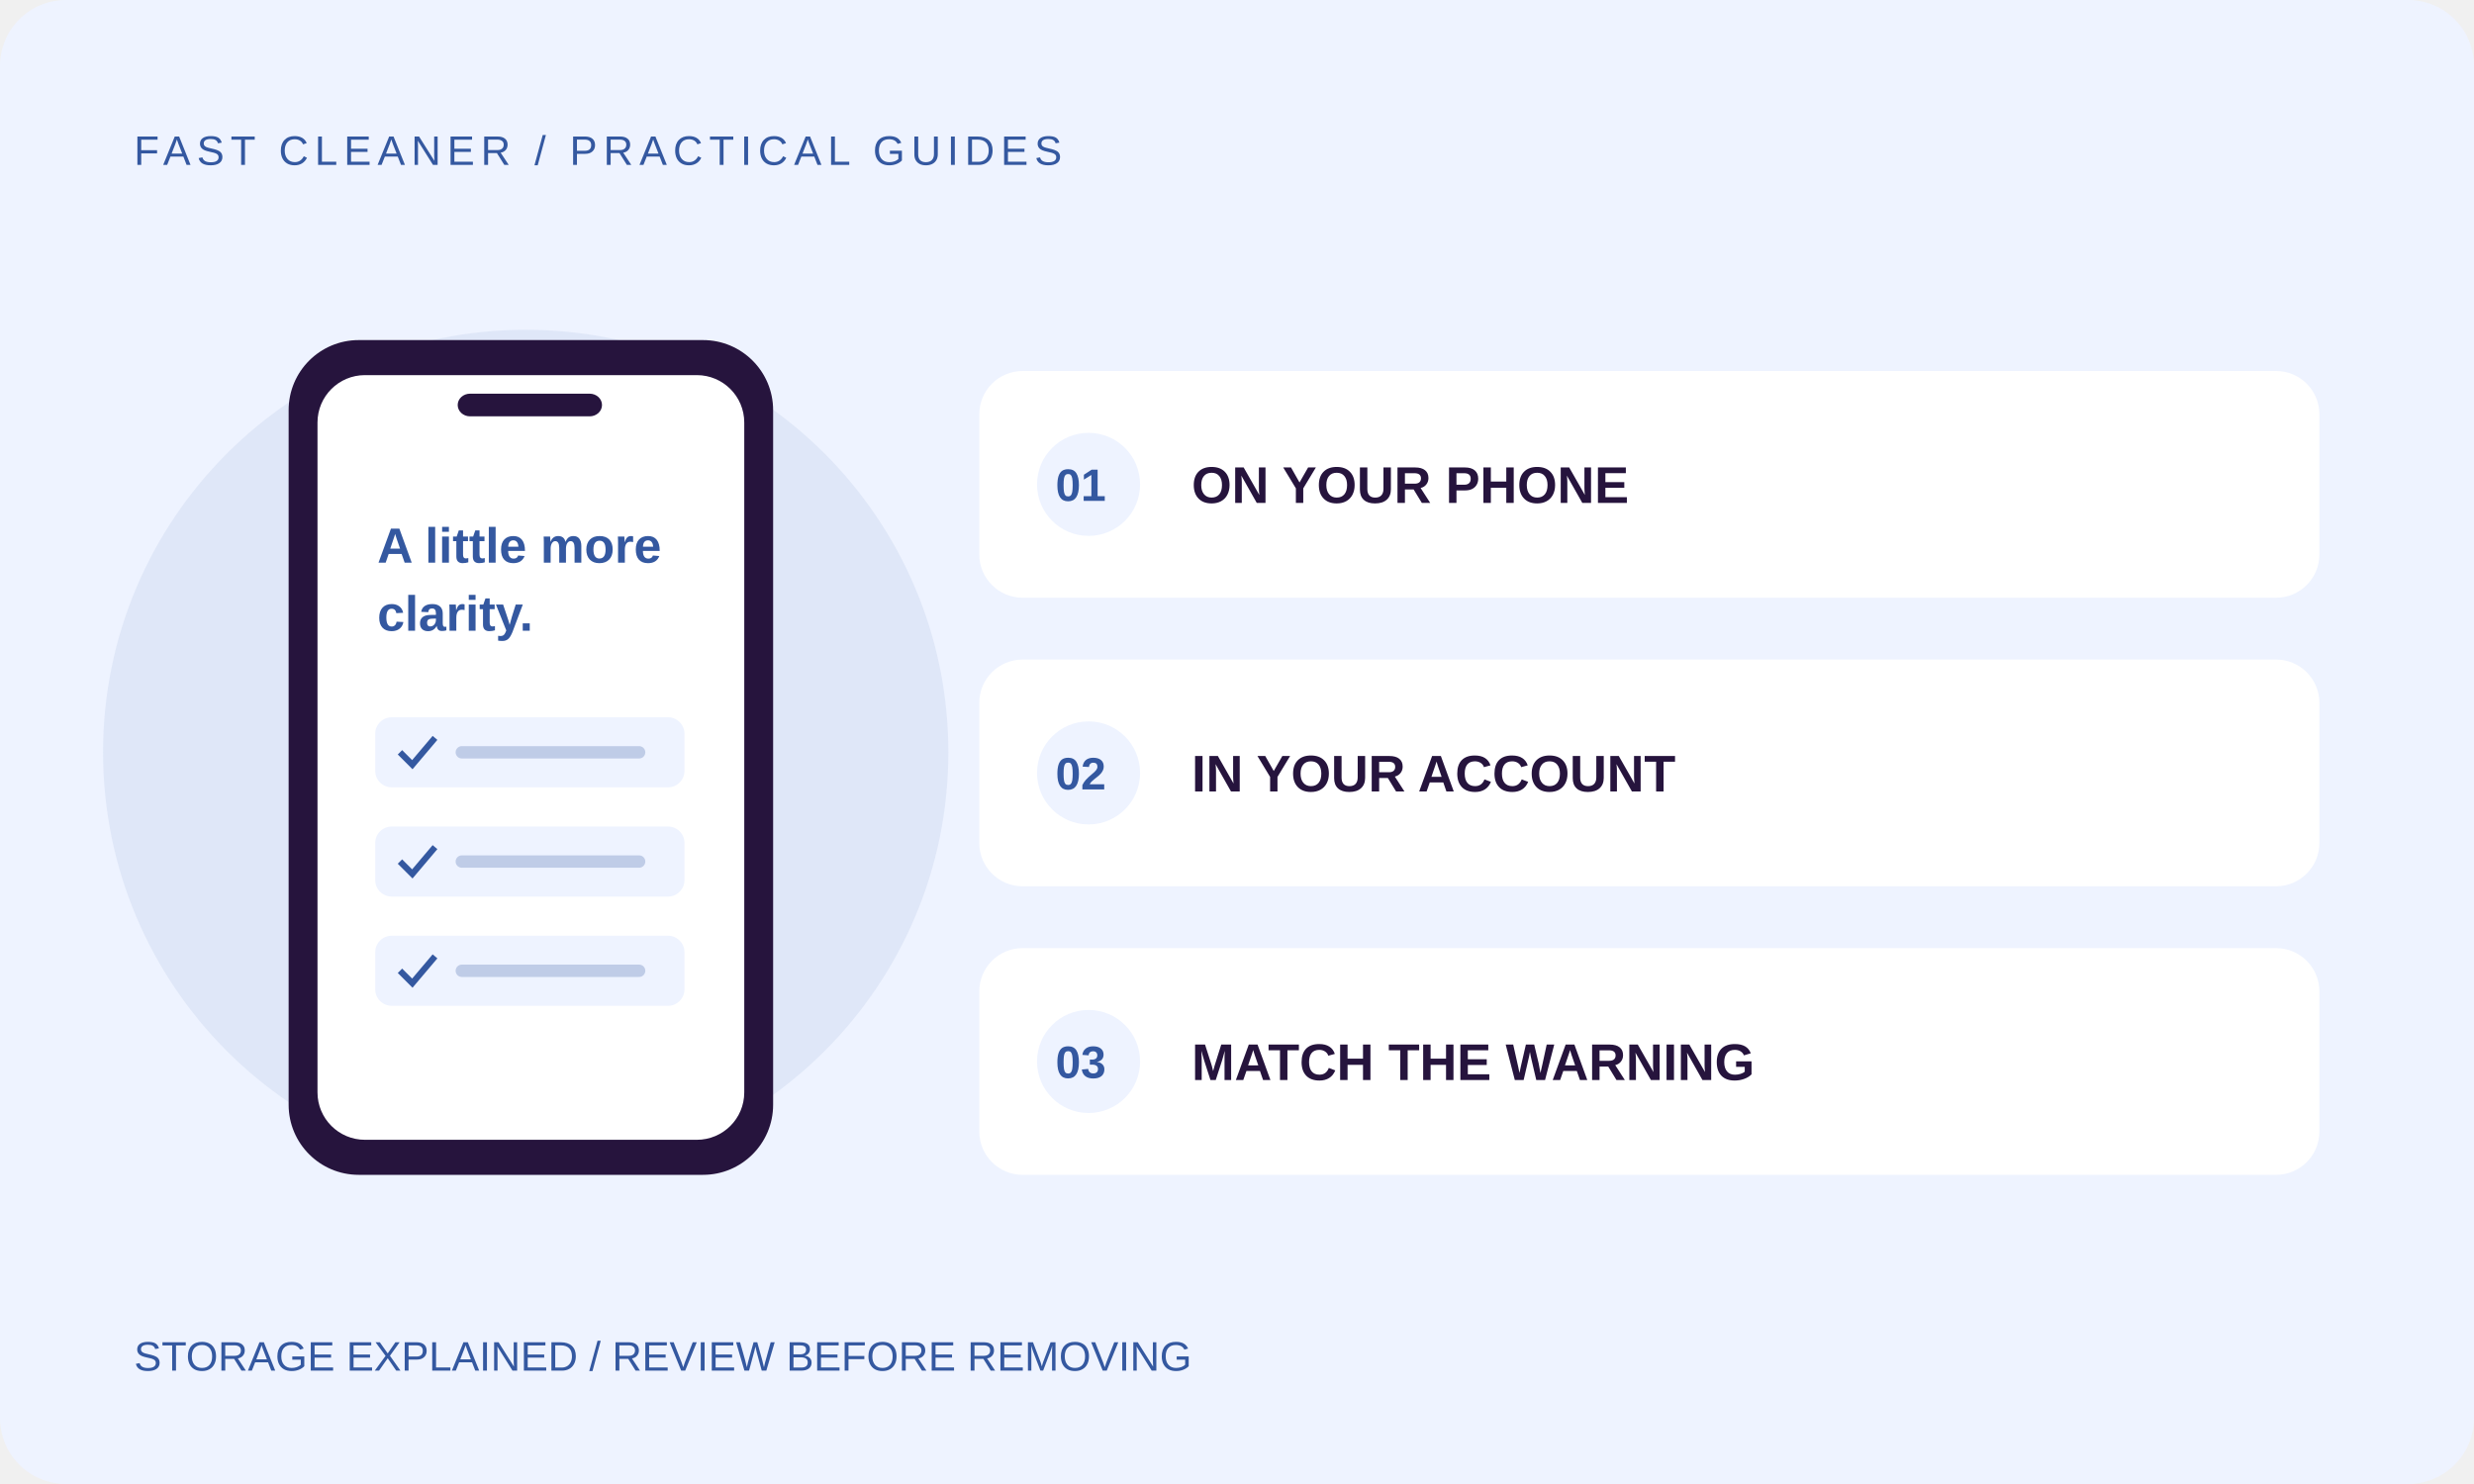
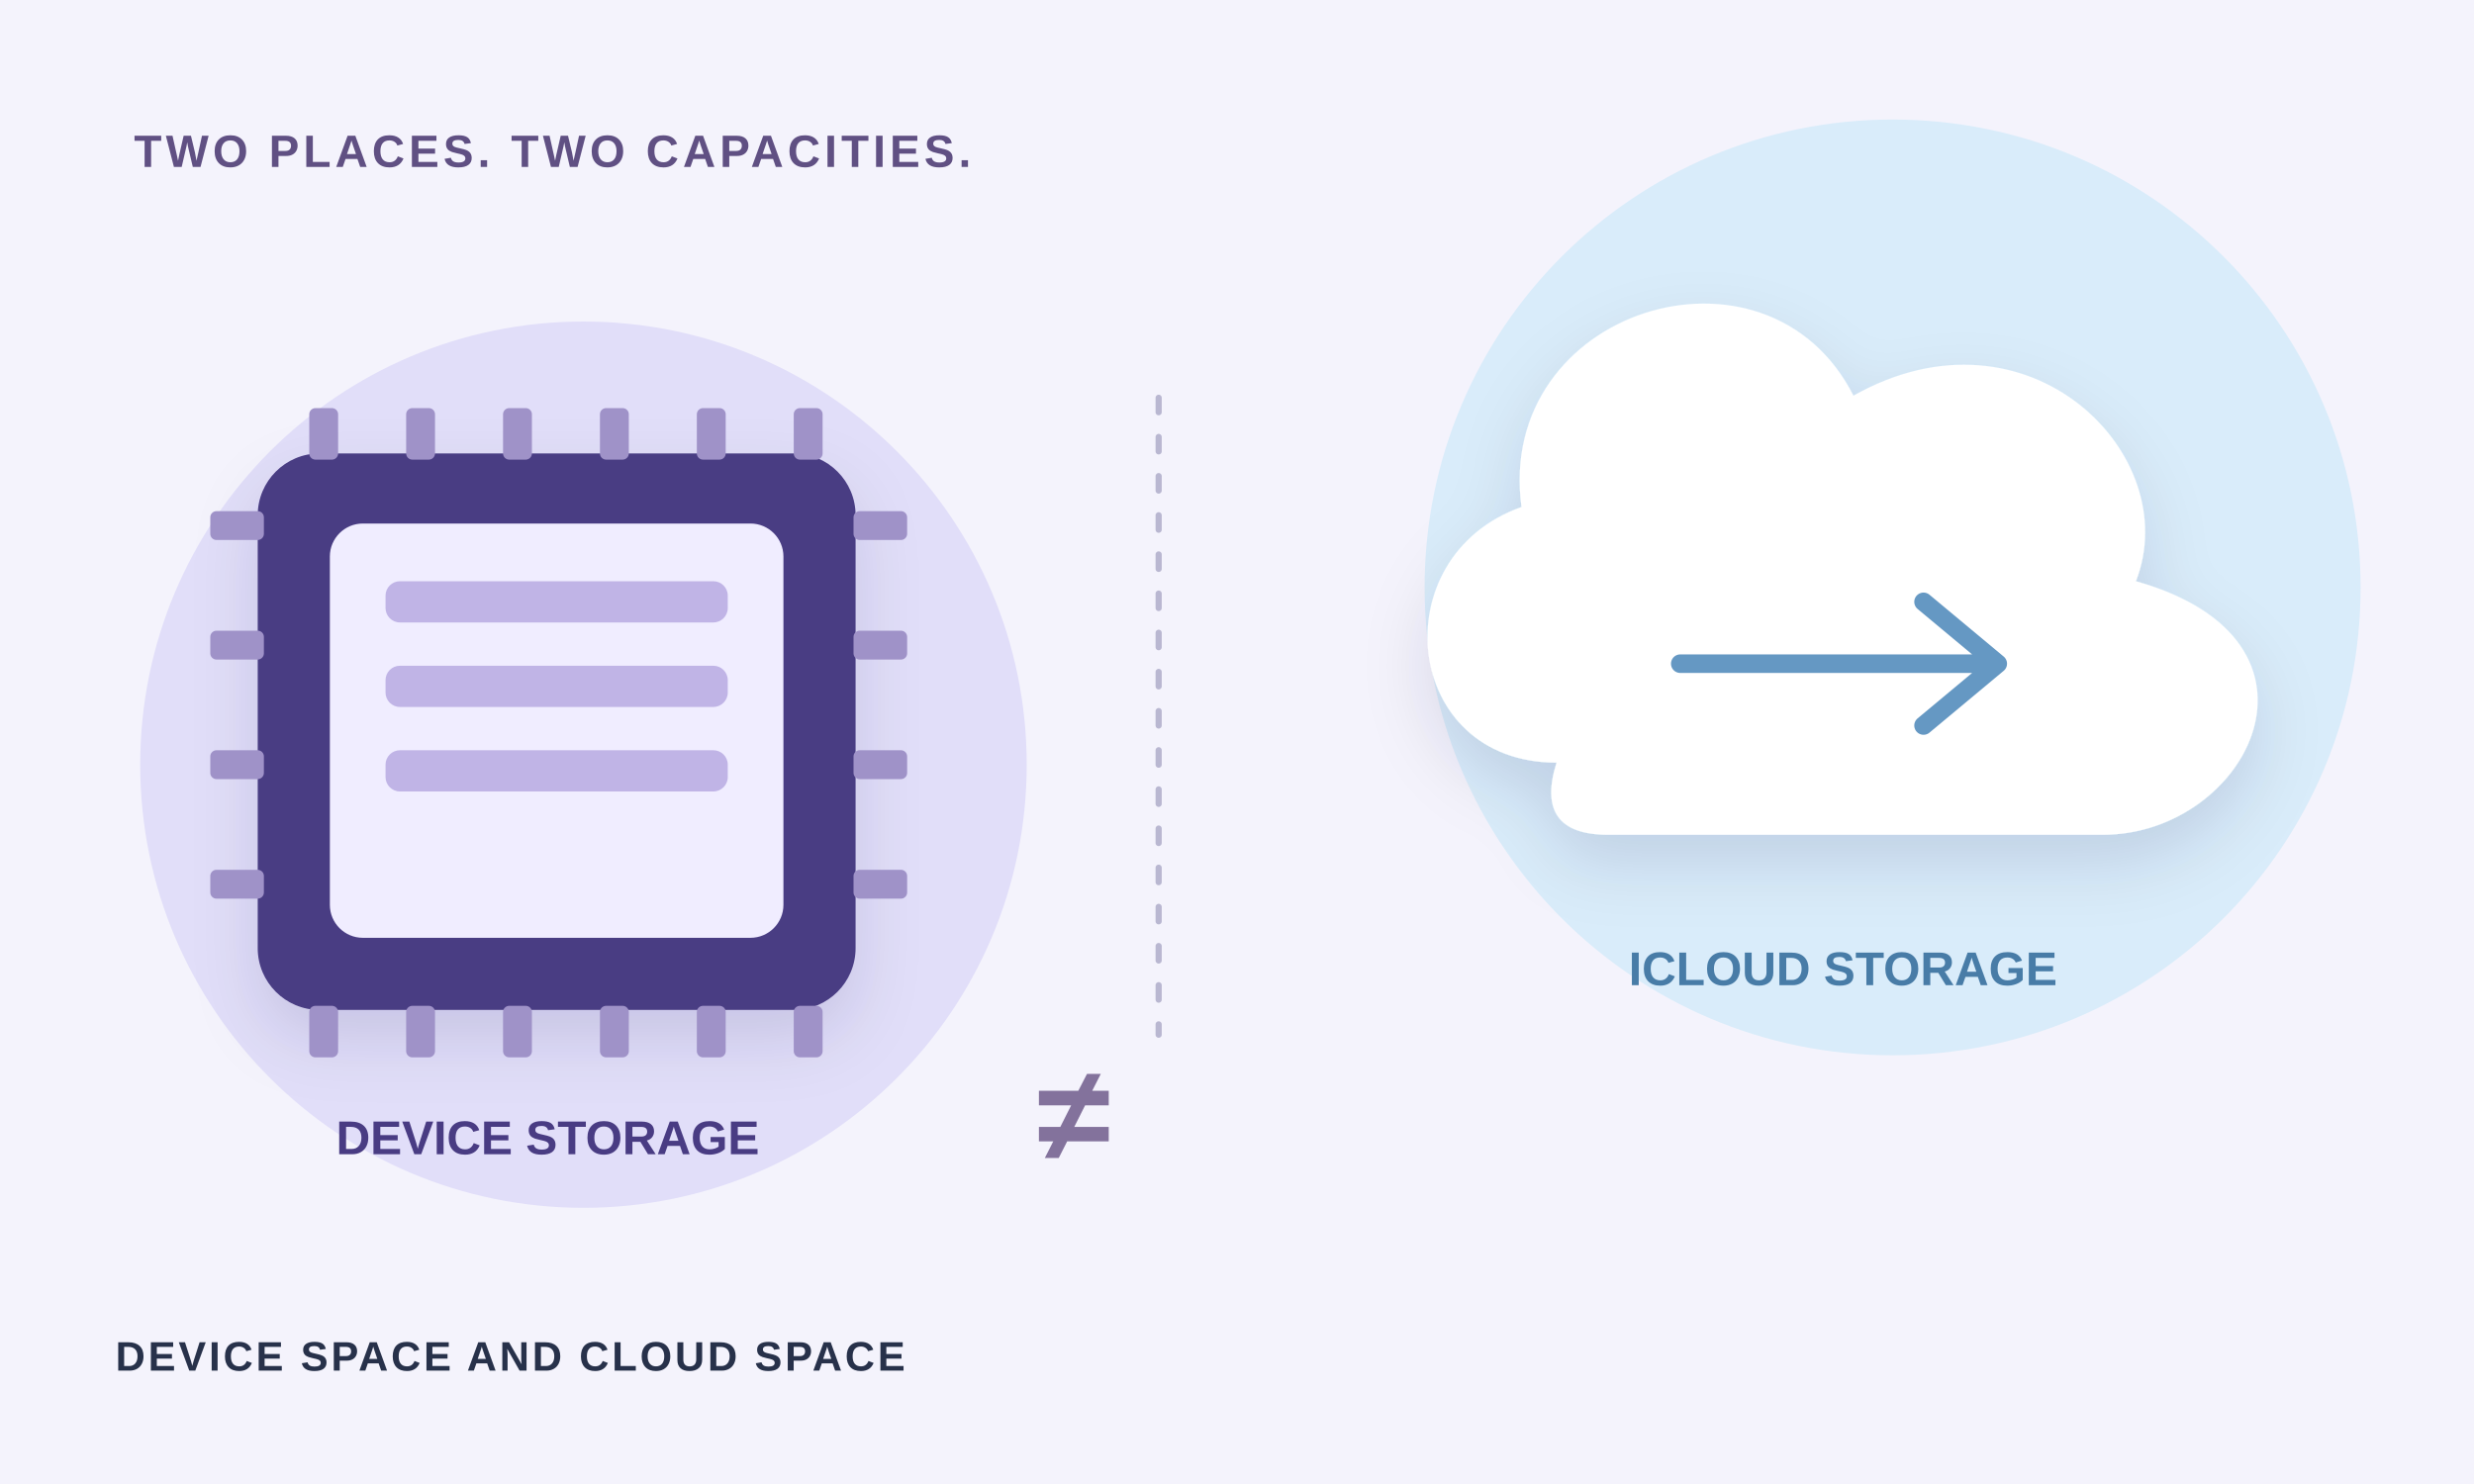
- <svg xmlns="http://www.w3.org/2000/svg" width="1200" height="720" viewBox="0 0 1200 720">
-   <rect width="1200" height="720" rx="32" fill="#eef3ff" />
-   <g font-family="Arial,sans-serif">
-     <text x="65" y="80" fill="#3458a0" font-size="20" letter-spacing="3">FAST CLEANER / PRACTICAL GUIDES</text>
-     <circle cx="255" cy="365" r="205" fill="#3458a0" opacity=".08" />
-     <rect x="140" y="165" width="235" height="405" rx="34" fill="#26143d" />
-     <rect x="154" y="182" width="207" height="371" rx="23" fill="#fff" />
-     <rect x="222" y="191" width="70" height="11" rx="6" fill="#26143d" />
-     <text x="183" y="273" fill="#3458a0" font-size="24" font-weight="bold">A little more</text>
-     <text x="183" y="306" fill="#3458a0" font-size="24" font-weight="bold">clarity.</text>
-     <rect x="182" y="348" width="150" height="34" rx="8" fill="#eef3ff" />
-     <path d="M194 365l6 6 11-13" stroke="#3458a0" fill="none" stroke-width="3" />
-     <path d="M224 365h86" stroke="#3458a0" opacity=".25" stroke-width="6" stroke-linecap="round" />
-     <rect x="182" y="401" width="150" height="34" rx="8" fill="#eef3ff" />
-     <path d="M194 418l6 6 11-13" stroke="#3458a0" fill="none" stroke-width="3" />
-     <path d="M224 418h86" stroke="#3458a0" opacity=".25" stroke-width="6" stroke-linecap="round" />
-     <rect x="182" y="454" width="150" height="34" rx="8" fill="#eef3ff" />
-     <path d="M194 471l6 6 11-13" stroke="#3458a0" fill="none" stroke-width="3" />
-     <path d="M224 471h86" stroke="#3458a0" opacity=".25" stroke-width="6" stroke-linecap="round" />
-     <rect x="475" y="180" width="650" height="110" rx="21" fill="#fff" />
-     <circle cx="528" cy="235" r="25" fill="#eef3ff" />
-     <text x="512" y="243" fill="#3458a0" font-size="22" font-weight="bold">01</text>
-     <text x="578" y="244" fill="#26143d" font-size="25" font-weight="bold">ON YOUR PHONE</text>
-     <rect x="475" y="320" width="650" height="110" rx="21" fill="#fff" />
-     <circle cx="528" cy="375" r="25" fill="#eef3ff" />
-     <text x="512" y="383" fill="#3458a0" font-size="22" font-weight="bold">02</text>
-     <text x="578" y="384" fill="#26143d" font-size="25" font-weight="bold">IN YOUR ACCOUNT</text>
-     <rect x="475" y="460" width="650" height="110" rx="21" fill="#fff" />
-     <circle cx="528" cy="515" r="25" fill="#eef3ff" />
-     <text x="512" y="523" fill="#3458a0" font-size="22" font-weight="bold">03</text>
-     <text x="578" y="524" fill="#26143d" font-size="25" font-weight="bold">MATCH THE WARNING</text>
-     <text x="65" y="665" fill="#3458a0" font-size="20">STORAGE EXPLAINED / REVIEW BEFORE REMOVING</text>
-   </g>
+ <svg xmlns="http://www.w3.org/2000/svg" width="1200" height="720" viewBox="0 0 1200 720" font-family="Arial,sans-serif" role="img" aria-labelledby="title">
+   <defs>
+     <filter id="shadow" x="-40%" y="-40%" width="180%" height="180%">
+       <feDropShadow dx="0" dy="14" stdDeviation="16" flood-color="#172546" flood-opacity=".12" />
+     </filter>
+     <linearGradient id="fade" x2="1" y2="1">
+       <stop stop-color="#ffffff" stop-opacity=".5" />
+       <stop offset="1" stop-color="#ffffff" stop-opacity="0" />
+     </linearGradient>
+   </defs>
+   <rect x="0" y="0" width="1200" height="720" rx="0" fill="#f4f3fc" />
+   <circle cx="283" cy="371" r="215" fill="#e1def9" />
+   <circle cx="918" cy="285" r="227" fill="#d9ecfa" />
+   <rect x="125" y="220" width="290" height="270" rx="30" fill="#493c83" filter="url(#shadow)" />
+   <rect x="160" y="254" width="220" height="201" rx="16" fill="#f0edff" />
+   <rect x="187" y="282" width="166" height="20" rx="7" fill="#c0b4e6" />
+   <rect x="187" y="323" width="166" height="20" rx="7" fill="#c0b4e6" />
+   <rect x="187" y="364" width="166" height="20" rx="7" fill="#c0b4e6" />
+   <rect x="150" y="198" width="14" height="25" rx="3" fill="#9f92c8" />
+   <rect x="150" y="488" width="14" height="25" rx="3" fill="#9f92c8" />
+   <rect x="197" y="198" width="14" height="25" rx="3" fill="#9f92c8" />
+   <rect x="197" y="488" width="14" height="25" rx="3" fill="#9f92c8" />
+   <rect x="244" y="198" width="14" height="25" rx="3" fill="#9f92c8" />
+   <rect x="244" y="488" width="14" height="25" rx="3" fill="#9f92c8" />
+   <rect x="291" y="198" width="14" height="25" rx="3" fill="#9f92c8" />
+   <rect x="291" y="488" width="14" height="25" rx="3" fill="#9f92c8" />
+   <rect x="338" y="198" width="14" height="25" rx="3" fill="#9f92c8" />
+   <rect x="338" y="488" width="14" height="25" rx="3" fill="#9f92c8" />
+   <rect x="385" y="198" width="14" height="25" rx="3" fill="#9f92c8" />
+   <rect x="385" y="488" width="14" height="25" rx="3" fill="#9f92c8" />
+   <rect x="102" y="248" width="26" height="14" rx="3" fill="#9f92c8" />
+   <rect x="414" y="248" width="26" height="14" rx="3" fill="#9f92c8" />
+   <rect x="102" y="306" width="26" height="14" rx="3" fill="#9f92c8" />
+   <rect x="414" y="306" width="26" height="14" rx="3" fill="#9f92c8" />
+   <rect x="102" y="364" width="26" height="14" rx="3" fill="#9f92c8" />
+   <rect x="414" y="364" width="26" height="14" rx="3" fill="#9f92c8" />
+   <rect x="102" y="422" width="26" height="14" rx="3" fill="#9f92c8" />
+   <rect x="414" y="422" width="26" height="14" rx="3" fill="#9f92c8" />
+   <text x="163" y="560" fill="#493c83" font-size="23" font-weight="700">DEVICE STORAGE</text>
+   <path d="M755 370C680 370 670 270 738 246C725 150 857 109 899 192C984 144 1060 221 1036 282C1139 311 1090 405 1020 405H780Q744 405 755 370Z" fill="#fff" stroke="none" stroke-width="1" stroke-linecap="round" stroke-linejoin="round" filter="url(#shadow)" />
+   <path d="M815 322h154m-36-30 36 30-36 30" fill="none" stroke="#6598c3" stroke-width="9" stroke-linecap="round" stroke-linejoin="round" />
+   <text x="790" y="478" fill="#487ca7" font-size="23" font-weight="700">ICLOUD STORAGE</text>
+   <line x1="562" y1="193" x2="562" y2="502" stroke="#b9b7d1" stroke-width="3" stroke-linecap="round" stroke-dasharray="7 12" />
+   <text x="503" y="563" fill="#83729c" font-size="65" font-weight="600">≠</text>
+   <text x="65" y="81" fill="#605083" font-size="22" font-weight="700" letter-spacing="2">TWO PLACES. TWO CAPACITIES.</text>
+   <text x="56" y="665" fill="#27314a" font-size="20" font-weight="700" letter-spacing="1.4">DEVICE SPACE AND CLOUD SPACE</text>
</svg>
